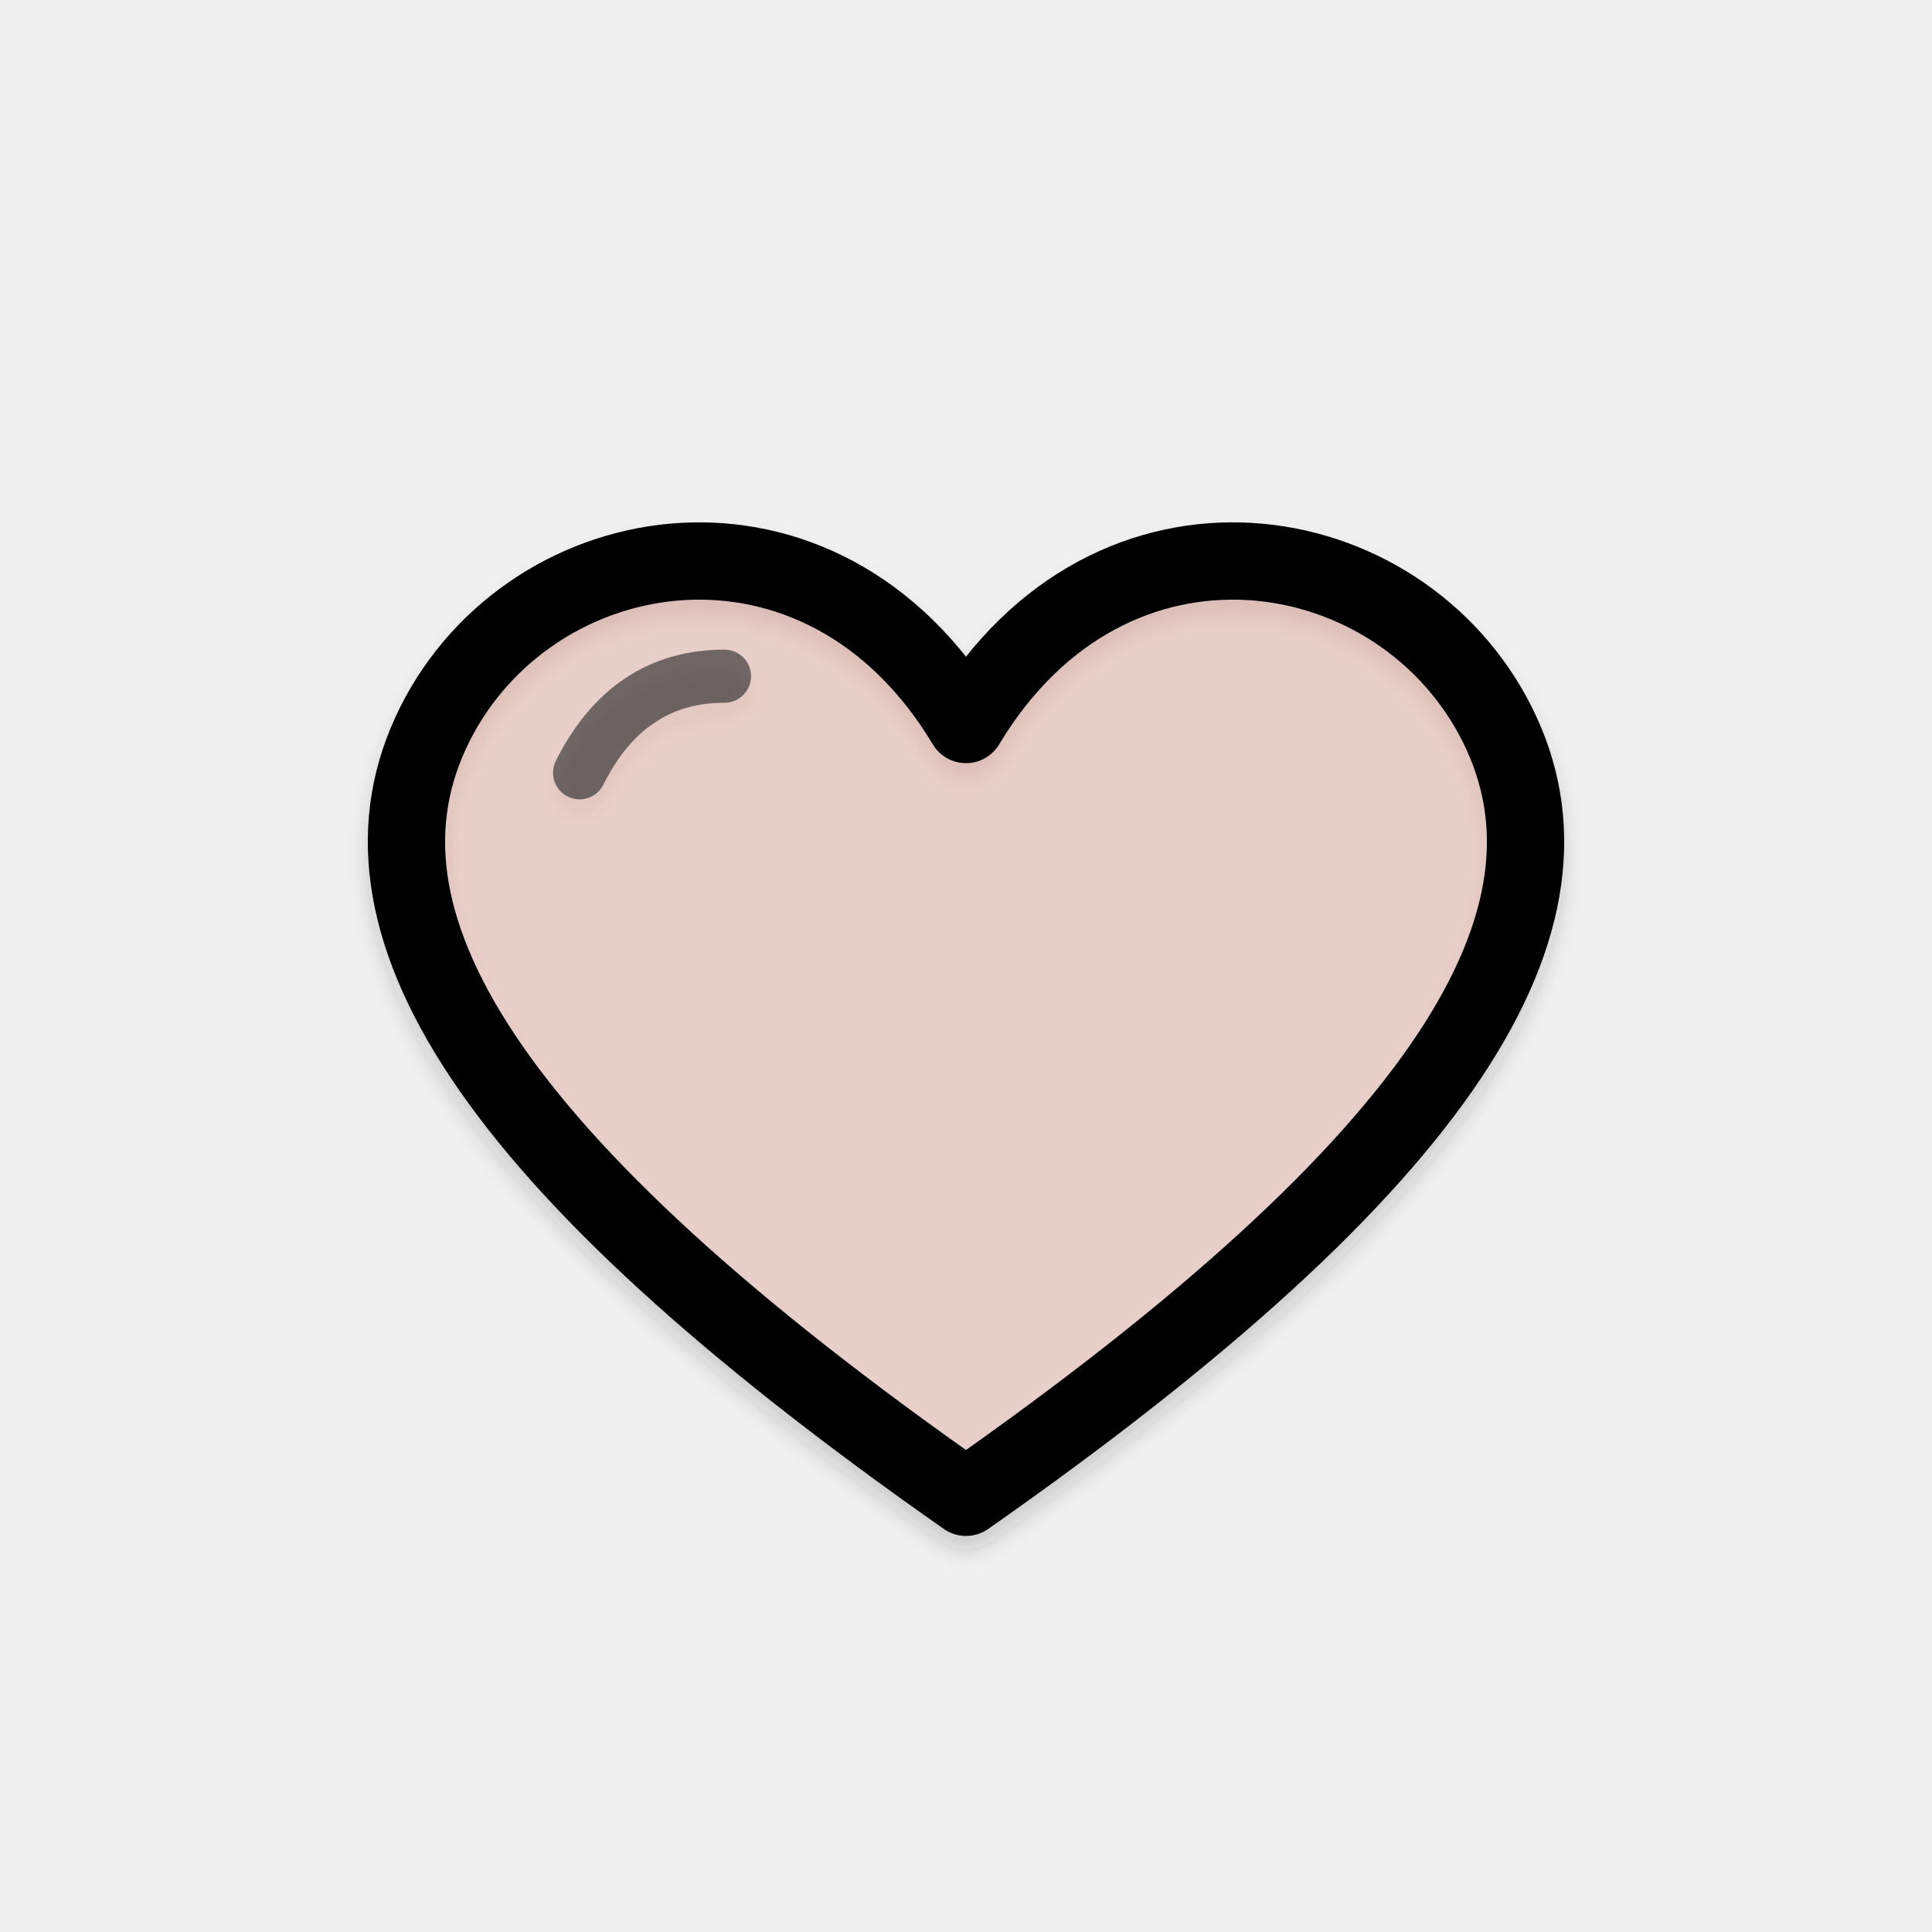
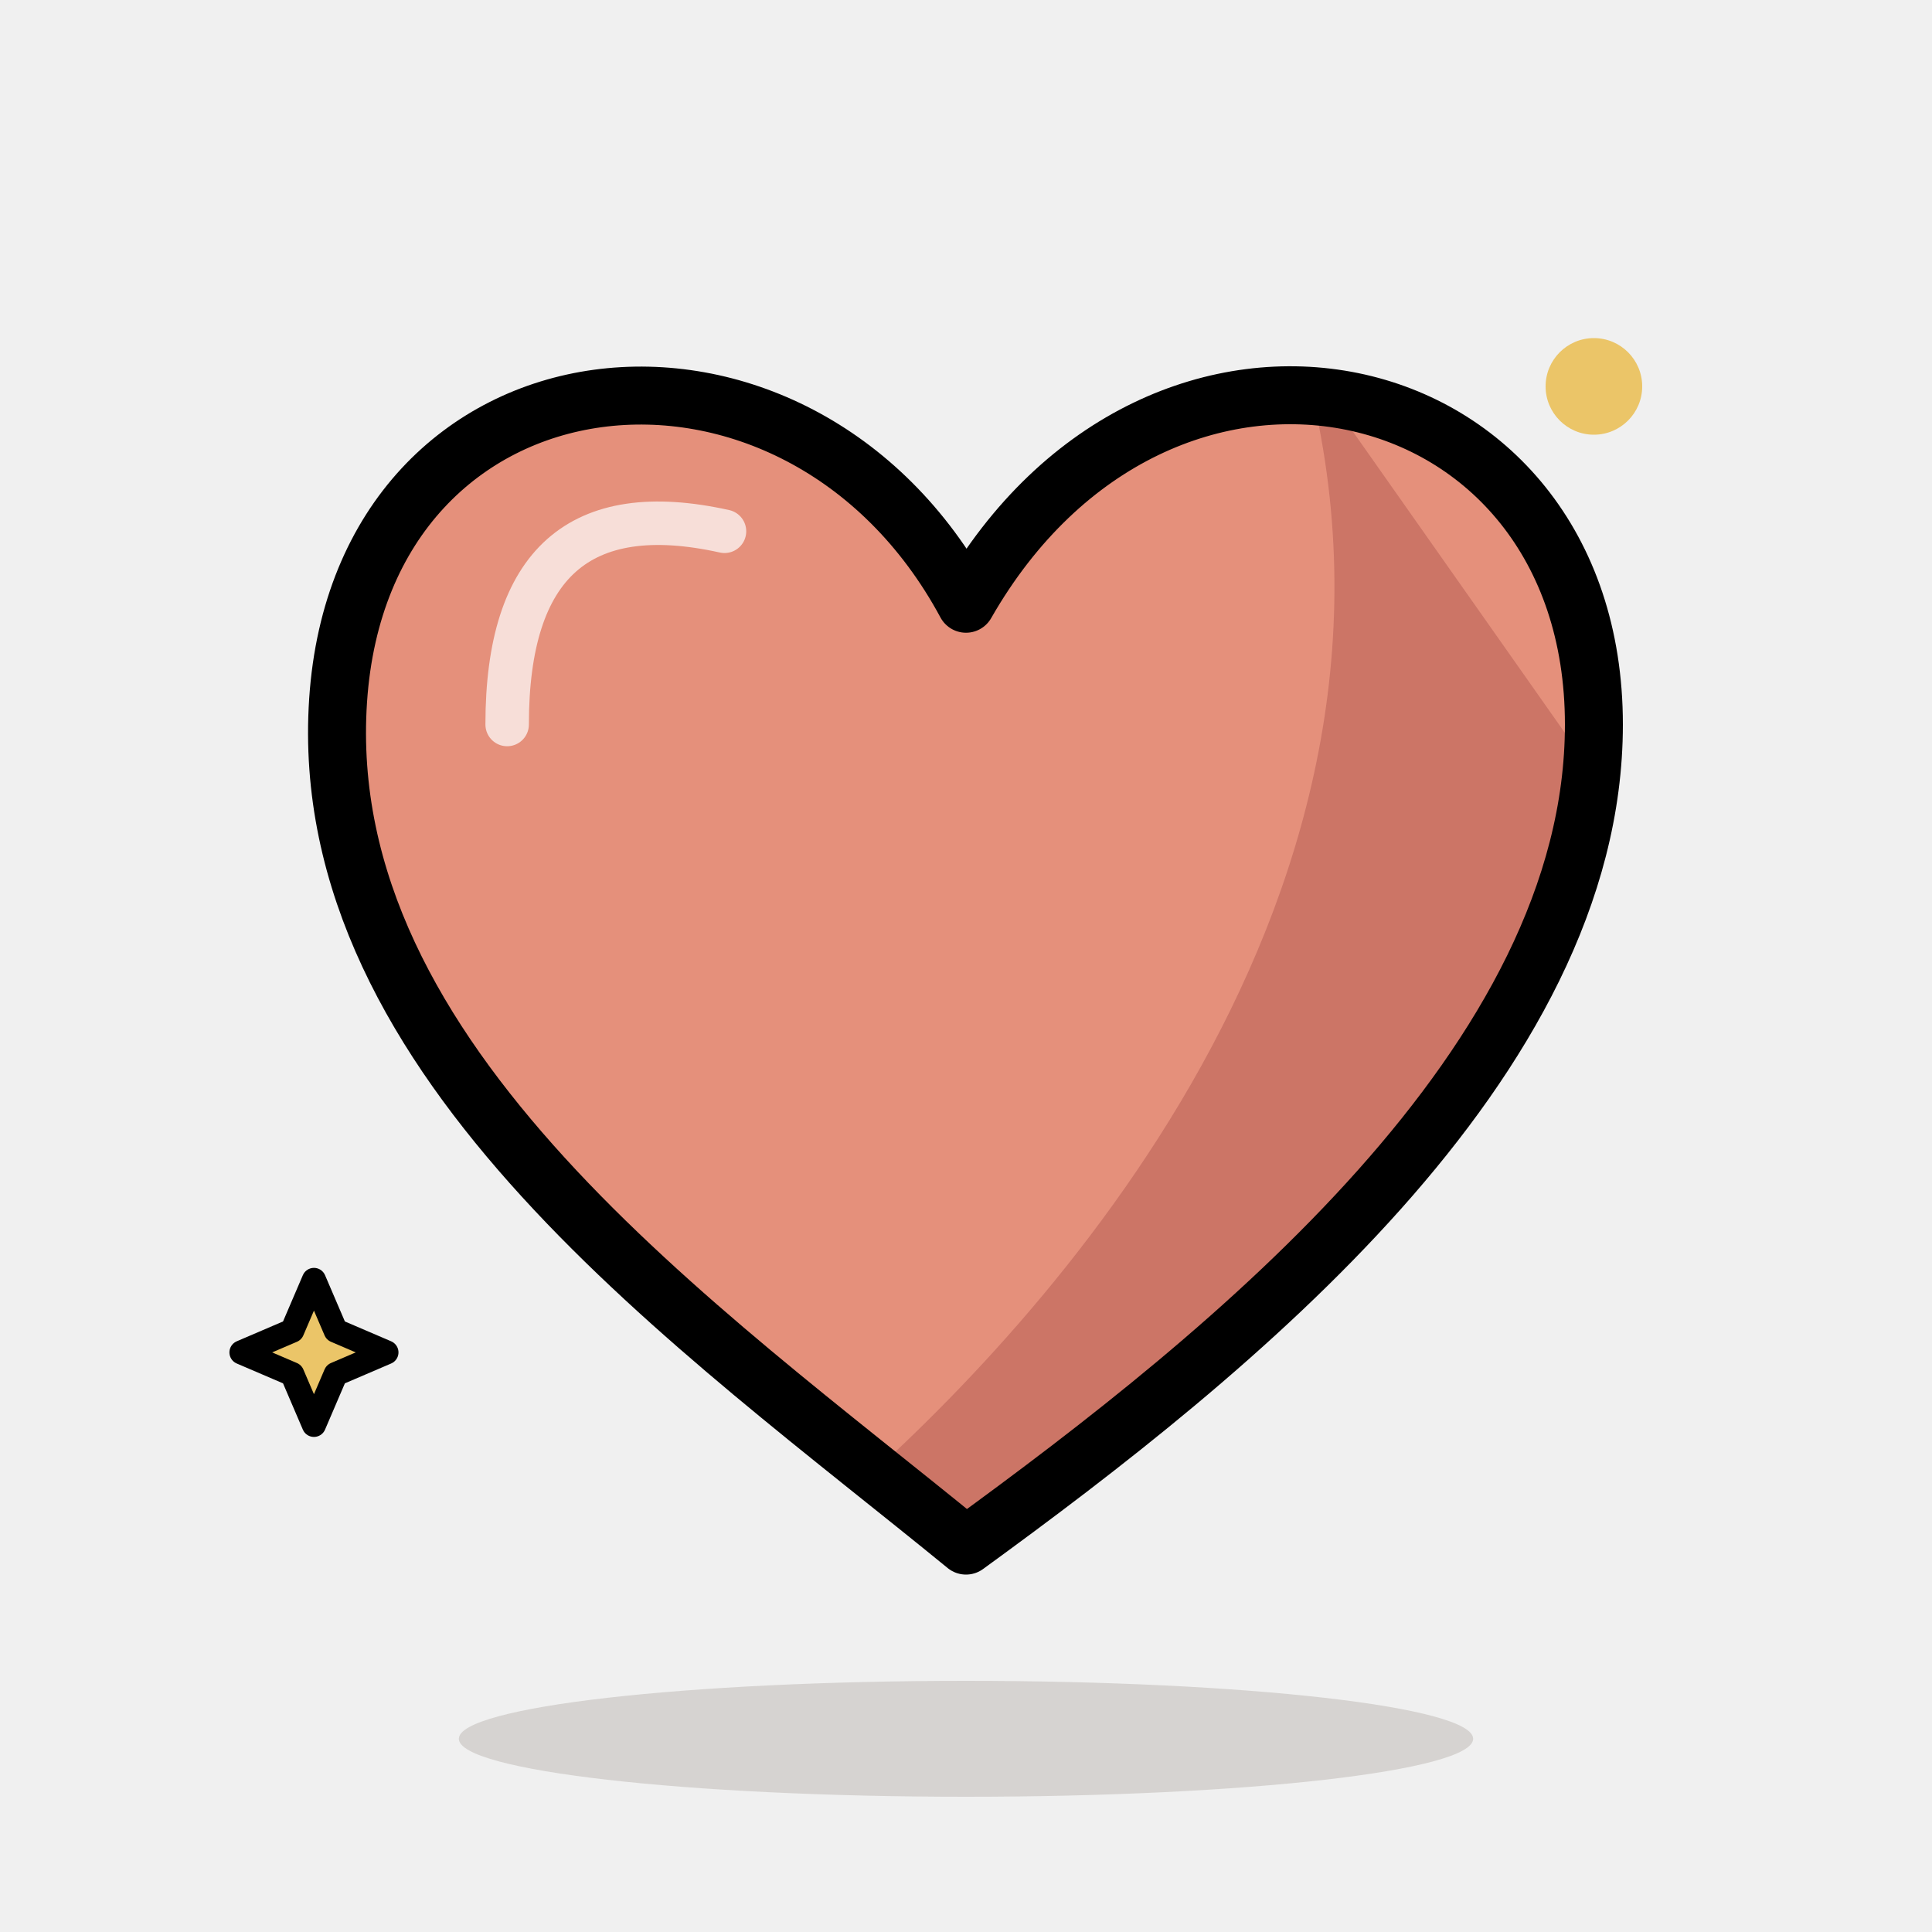
- <svg xmlns="http://www.w3.org/2000/svg" viewBox="0 0 80 80" role="img" aria-label="Heart / 爱心">
+ <svg xmlns="http://www.w3.org/2000/svg" id="line-basics-heart-root" viewBox="0 0 80 80" role="img" aria-label="Heart / 爱心" stroke-linecap="round" stroke-linejoin="round">
+   <style>#line-basics-heart-root,#line-basics-heart-root g{animation-play-state:inherit}.line-basics-heart-motion{animation:line-basics-heart-pulse 3.8s ease-in-out infinite;animation-play-state:inherit;transform-box:view-box;transform-origin:40px 43px}@keyframes line-basics-heart-pulse{0%,100%{transform:scale(1)}50%{transform:scale(1.025)}}@media (prefers-reduced-motion:reduce){.line-basics-heart-motion{animation:none!important;transform:none!important}}</style>
  <defs>
-     <filter id="line-soft-heart" x="-20%" y="-20%" width="140%" height="140%">
-       <feDropShadow dx="0" dy="0.6" stdDeviation="0.4" flood-color="#2C2C2C" flood-opacity=".18" />
-     </filter>
+     <path id="line-basics-heart-1" d="M40 64 C29 55 13 44 14 29 C15 14 33 12 40 25 C48 11 66 15 66 30 C66 44 51 56 40 64Z" />
+     <clipPath id="line-basics-heart-1c">
+       <use href="#line-basics-heart-1" />
+     </clipPath>
  </defs>
-   <style>.line-pulse{animation:line-pulse 2s ease-in-out infinite;transform-box:fill-box;transform-origin:center}@keyframes line-pulse{0%,100%{opacity:1;transform:scale(1)}50%{opacity:.85;transform:scale(1.06)}}@media (prefers-reduced-motion:reduce){.line-pop,.line-pulse,.line-spin,.line-float,.line-sway,.line-t{animation:none!important;stroke-dasharray:none}}</style>
-   <g filter="url(#line-soft-heart)">
-     <g class="line-pulse">
-       <path d="M40 62 C20 48 14 38 18 30 C22 22 34 20 40 30 C46 20 58 22 62 30 C66 38 60 48 40 62Z" fill="#E07A5F" fill-opacity=".22" stroke="currentColor" stroke-width="3.2" stroke-linecap="round" stroke-linejoin="round" />
-       <path d="M24 32 Q26 28 30 28" stroke="currentColor" stroke-width="2.2" stroke-linecap="round" stroke-linejoin="round" opacity=".5" />
+   <ellipse cx="40" cy="72" rx="21" ry="2.4" fill="#4B3A2A" opacity=".16" />
+   <path d="M13 53 L13.9 55.1 L16 56 L13.9 56.9 L13 59 L12.1 56.9 L10 56 L12.1 55.1Z" fill="#EBC568" stroke="currentColor" stroke-width="1" />
+   <circle cx="66" cy="16" r="2" fill="#EBC568" />
+   <g class="line-basics-heart-motion">
+     <use href="#line-basics-heart-1" fill="#E5907B" />
+     <g clip-path="url(#line-basics-heart-1c)">
+       <path d="M54 15 C60 37 43 55 35 62 L43 70 L73 42Z" fill="#BA6259" opacity="0.6" />
+       <path d="M21 30 Q21 20 30 22" fill="none" stroke="#FFFFFF" stroke-width="1.8" opacity="0.7" />
    </g>
+     <use href="#line-basics-heart-1" fill="none" stroke="currentColor" stroke-width="2.4" />
  </g>
</svg>
